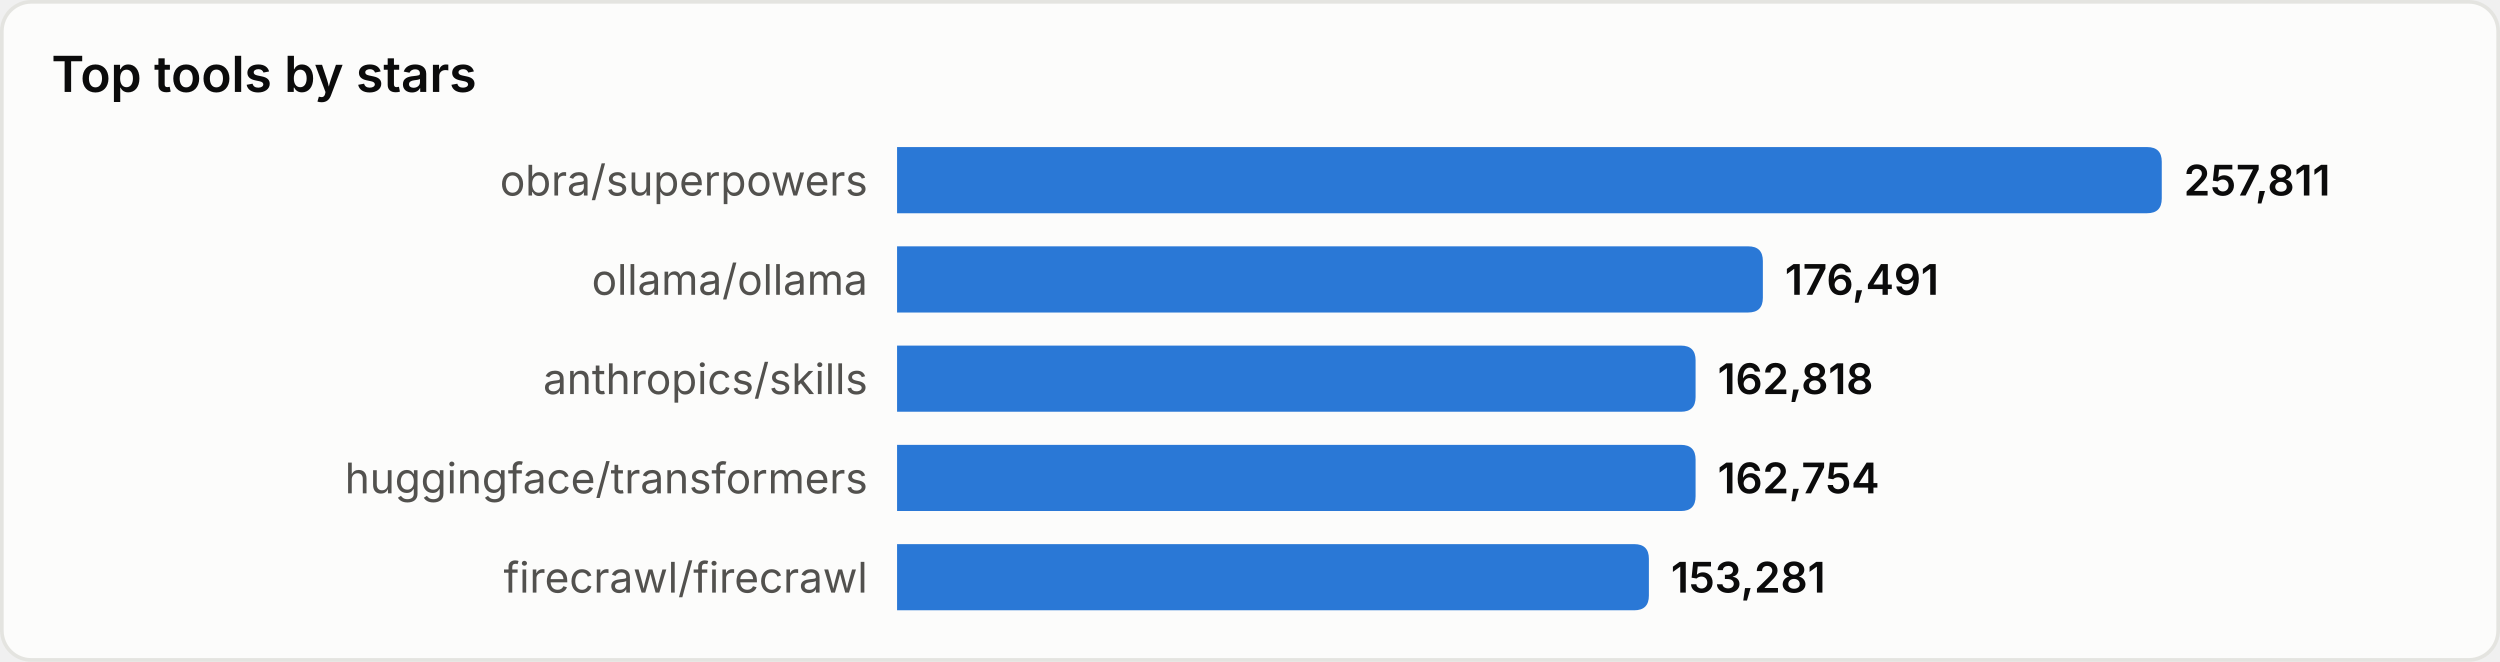
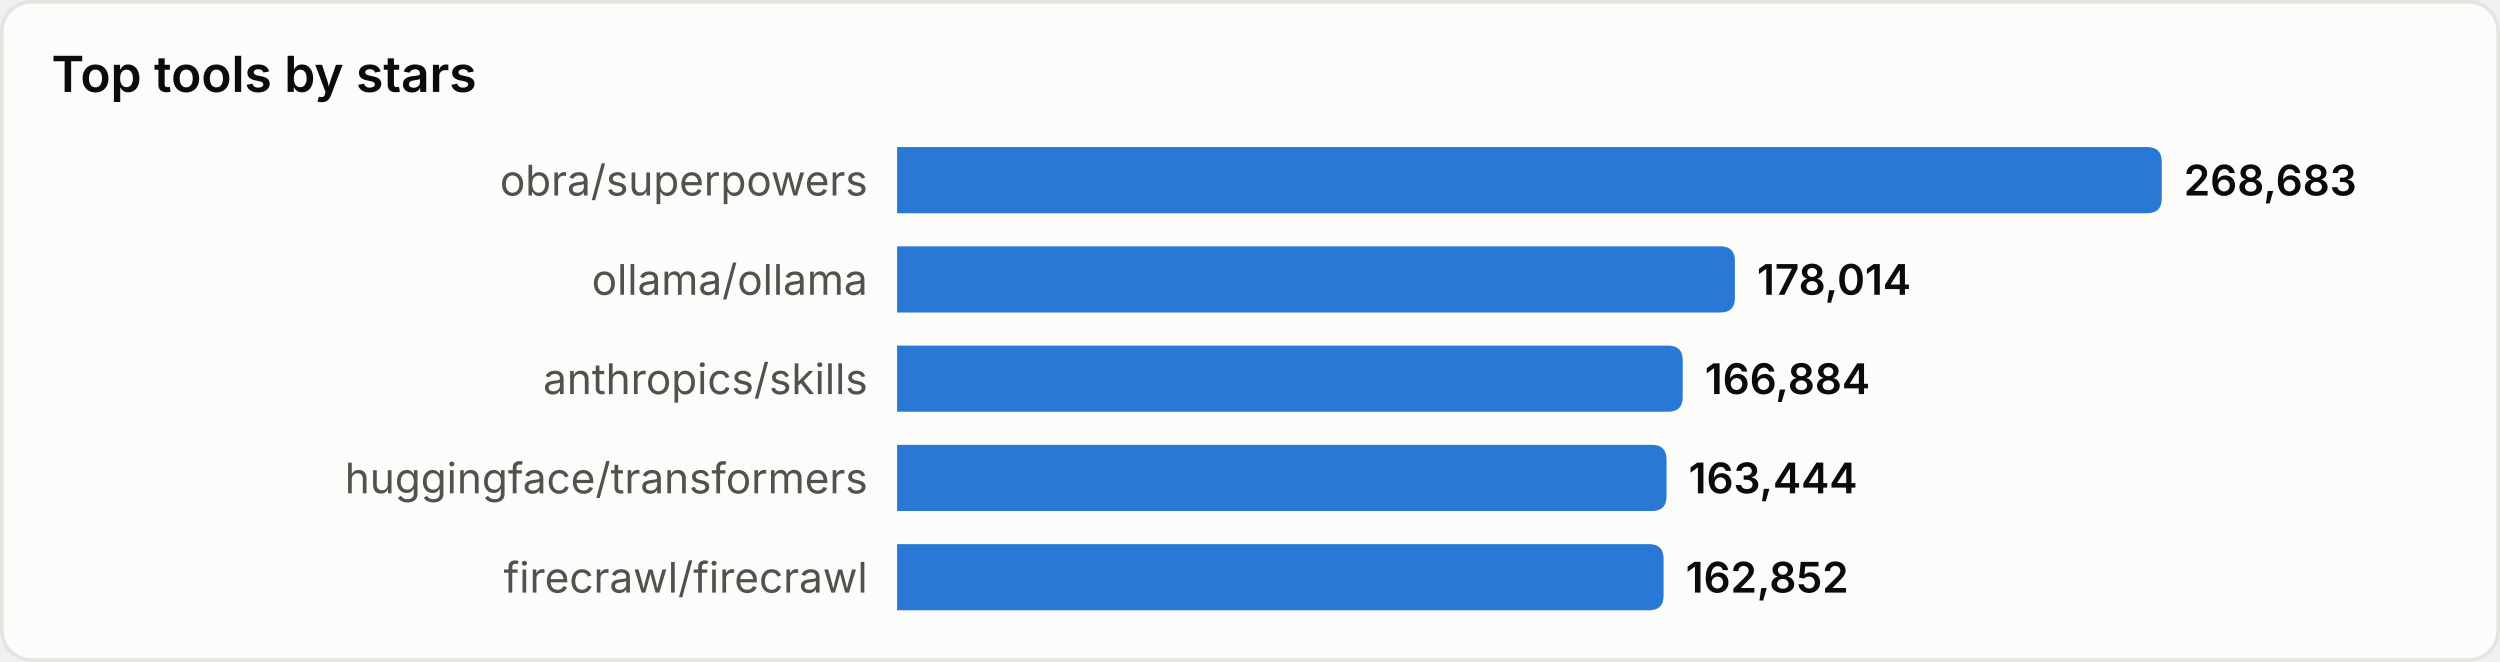
<svg xmlns="http://www.w3.org/2000/svg" width="680" height="180" viewBox="0 0 680 180" role="img" aria-label="Top tools by stars">
  <style>
text{font-family:system-ui,-apple-system,'Segoe UI',sans-serif}
.srf{fill:#fcfcfb;stroke:#e4e4e0}.ttl{fill:#0b0b0b;font-size:13.5px;font-weight:600}
.lbl{fill:#52514e;font-size:11.5px}.val{fill:#0b0b0b;font-size:11.5px;font-weight:600}
.bar{fill:#2a78d6}
@media(prefers-color-scheme:dark){
.srf{fill:#1a1a19;stroke:#33332f}.ttl{fill:#ffffff}
.lbl{fill:#c3c2b7}.val{fill:#ffffff}.bar{fill:#3987e5}
}
</style>
  <rect x="0.5" y="0.5" width="679" height="179" rx="8" class="srf" />
  <text x="14" y="25" class="ttl">Top tools by stars</text>
  <text x="236" y="49.0" class="lbl" text-anchor="end" dominant-baseline="central">obra/superpowers</text>
  <path d="M244,40 h340.0 q4,0 4,4 v10 q0,4 -4,4 h-340.0 z" class="bar" />
-   <text x="594.0" y="49.0" class="val" dominant-baseline="central">257,811</text>
+   <text x="594.0" y="49.0" class="val" dominant-baseline="central">268,683</text>
  <text x="236" y="76.0" class="lbl" text-anchor="end" dominant-baseline="central">ollama/ollama</text>
-   <path d="M244,67 h231.5 q4,0 4,4 v10 q0,4 -4,4 h-231.5 z" class="bar" />
-   <text x="485.5" y="76.0" class="val" dominant-baseline="central">176,491</text>
+   <path d="M244,67 h223.9 q4,0 4,4 v10 q0,4 -4,4 h-223.9 z" class="bar" />
+   <text x="477.9" y="76.0" class="val" dominant-baseline="central">178,014</text>
  <text x="236" y="103.0" class="lbl" text-anchor="end" dominant-baseline="central">anthropics/skills</text>
-   <path d="M244,94 h213.2 q4,0 4,4 v10 q0,4 -4,4 h-213.2 z" class="bar" />
-   <text x="467.2" y="103.0" class="val" dominant-baseline="central">162,818</text>
+   <path d="M244,94 h209.7 q4,0 4,4 v10 q0,4 -4,4 h-209.7 z" class="bar" />
+   <text x="463.7" y="103.0" class="val" dominant-baseline="central">166,884</text>
  <text x="236" y="130.0" class="lbl" text-anchor="end" dominant-baseline="central">huggingface/transformers</text>
-   <path d="M244,121 h213.2 q4,0 4,4 v10 q0,4 -4,4 h-213.2 z" class="bar" />
-   <text x="467.2" y="130.0" class="val" dominant-baseline="central">162,754</text>
+   <path d="M244,121 h205.3 q4,0 4,4 v10 q0,4 -4,4 h-205.3 z" class="bar" />
+   <text x="459.3" y="130.0" class="val" dominant-baseline="central">163,444</text>
  <text x="236" y="157.0" class="lbl" text-anchor="end" dominant-baseline="central">firecrawl/firecrawl</text>
-   <path d="M244,148 h200.5 q4,0 4,4 v10 q0,4 -4,4 h-200.5 z" class="bar" />
-   <text x="454.5" y="157.0" class="val" dominant-baseline="central">153,281</text>
+   <path d="M244,148 h204.5 q4,0 4,4 v10 q0,4 -4,4 h-204.5 z" class="bar" />
+   <text x="458.5" y="157.0" class="val" dominant-baseline="central">162,852</text>
</svg>
